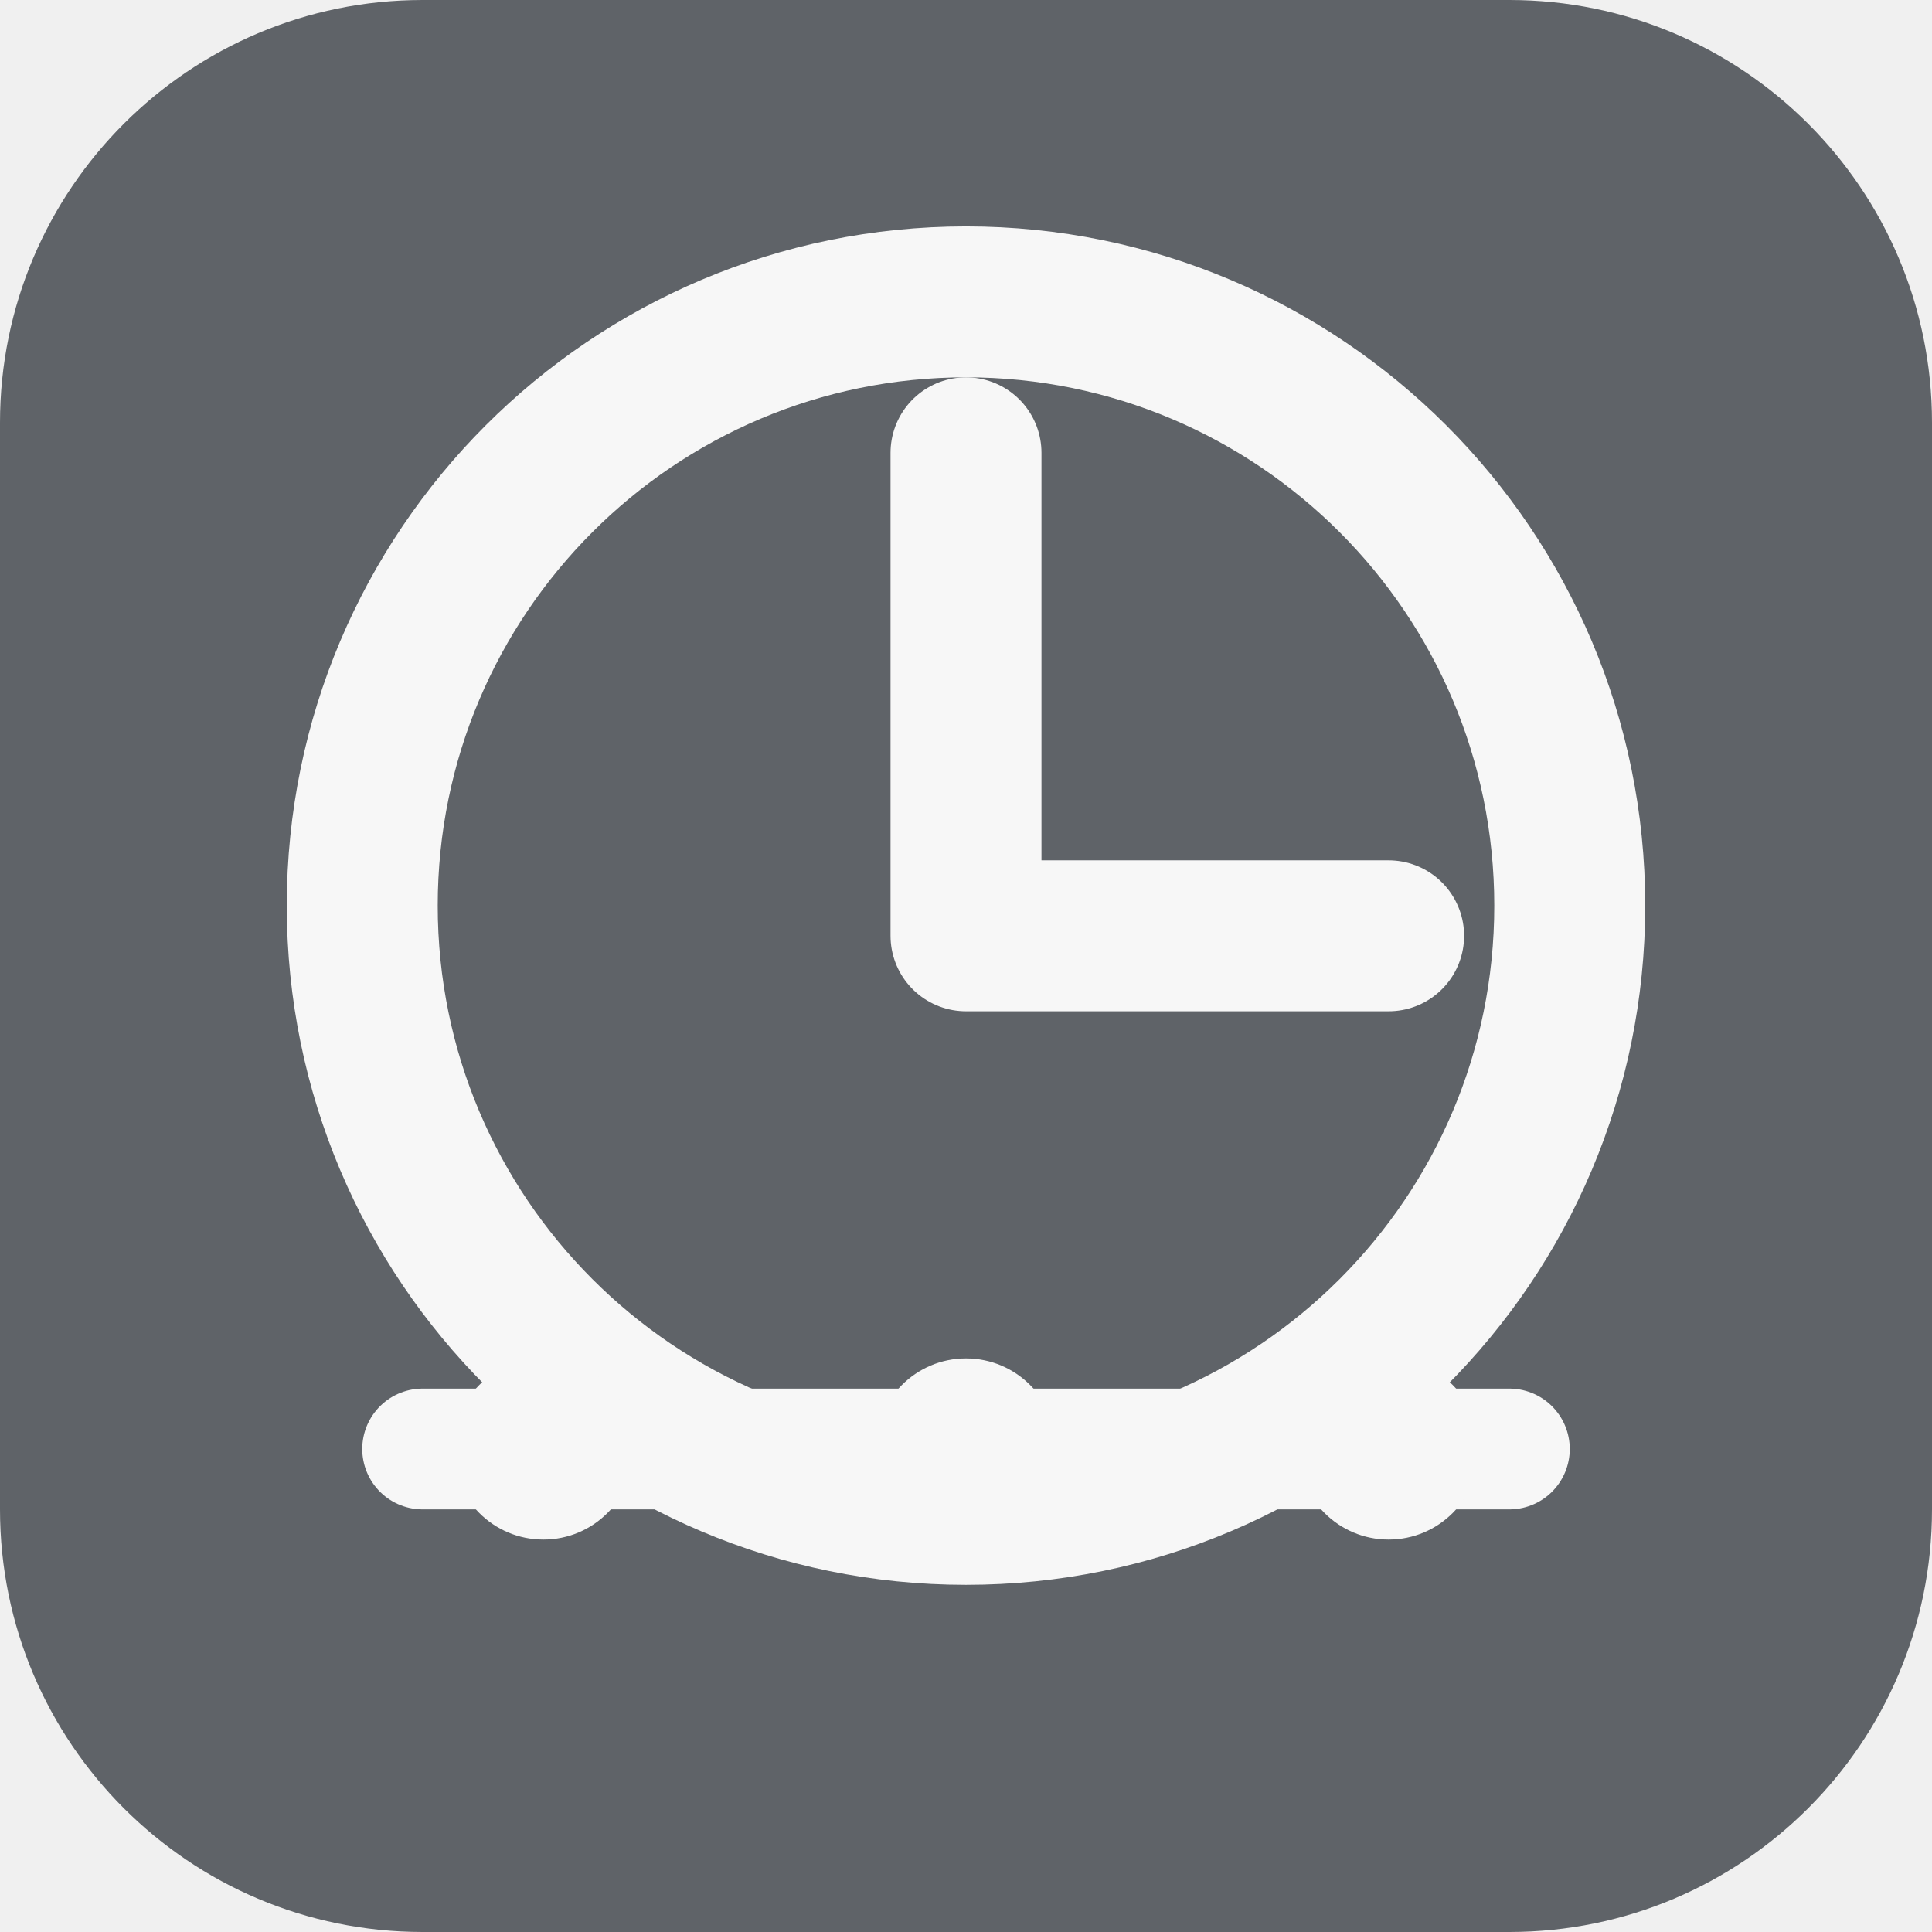
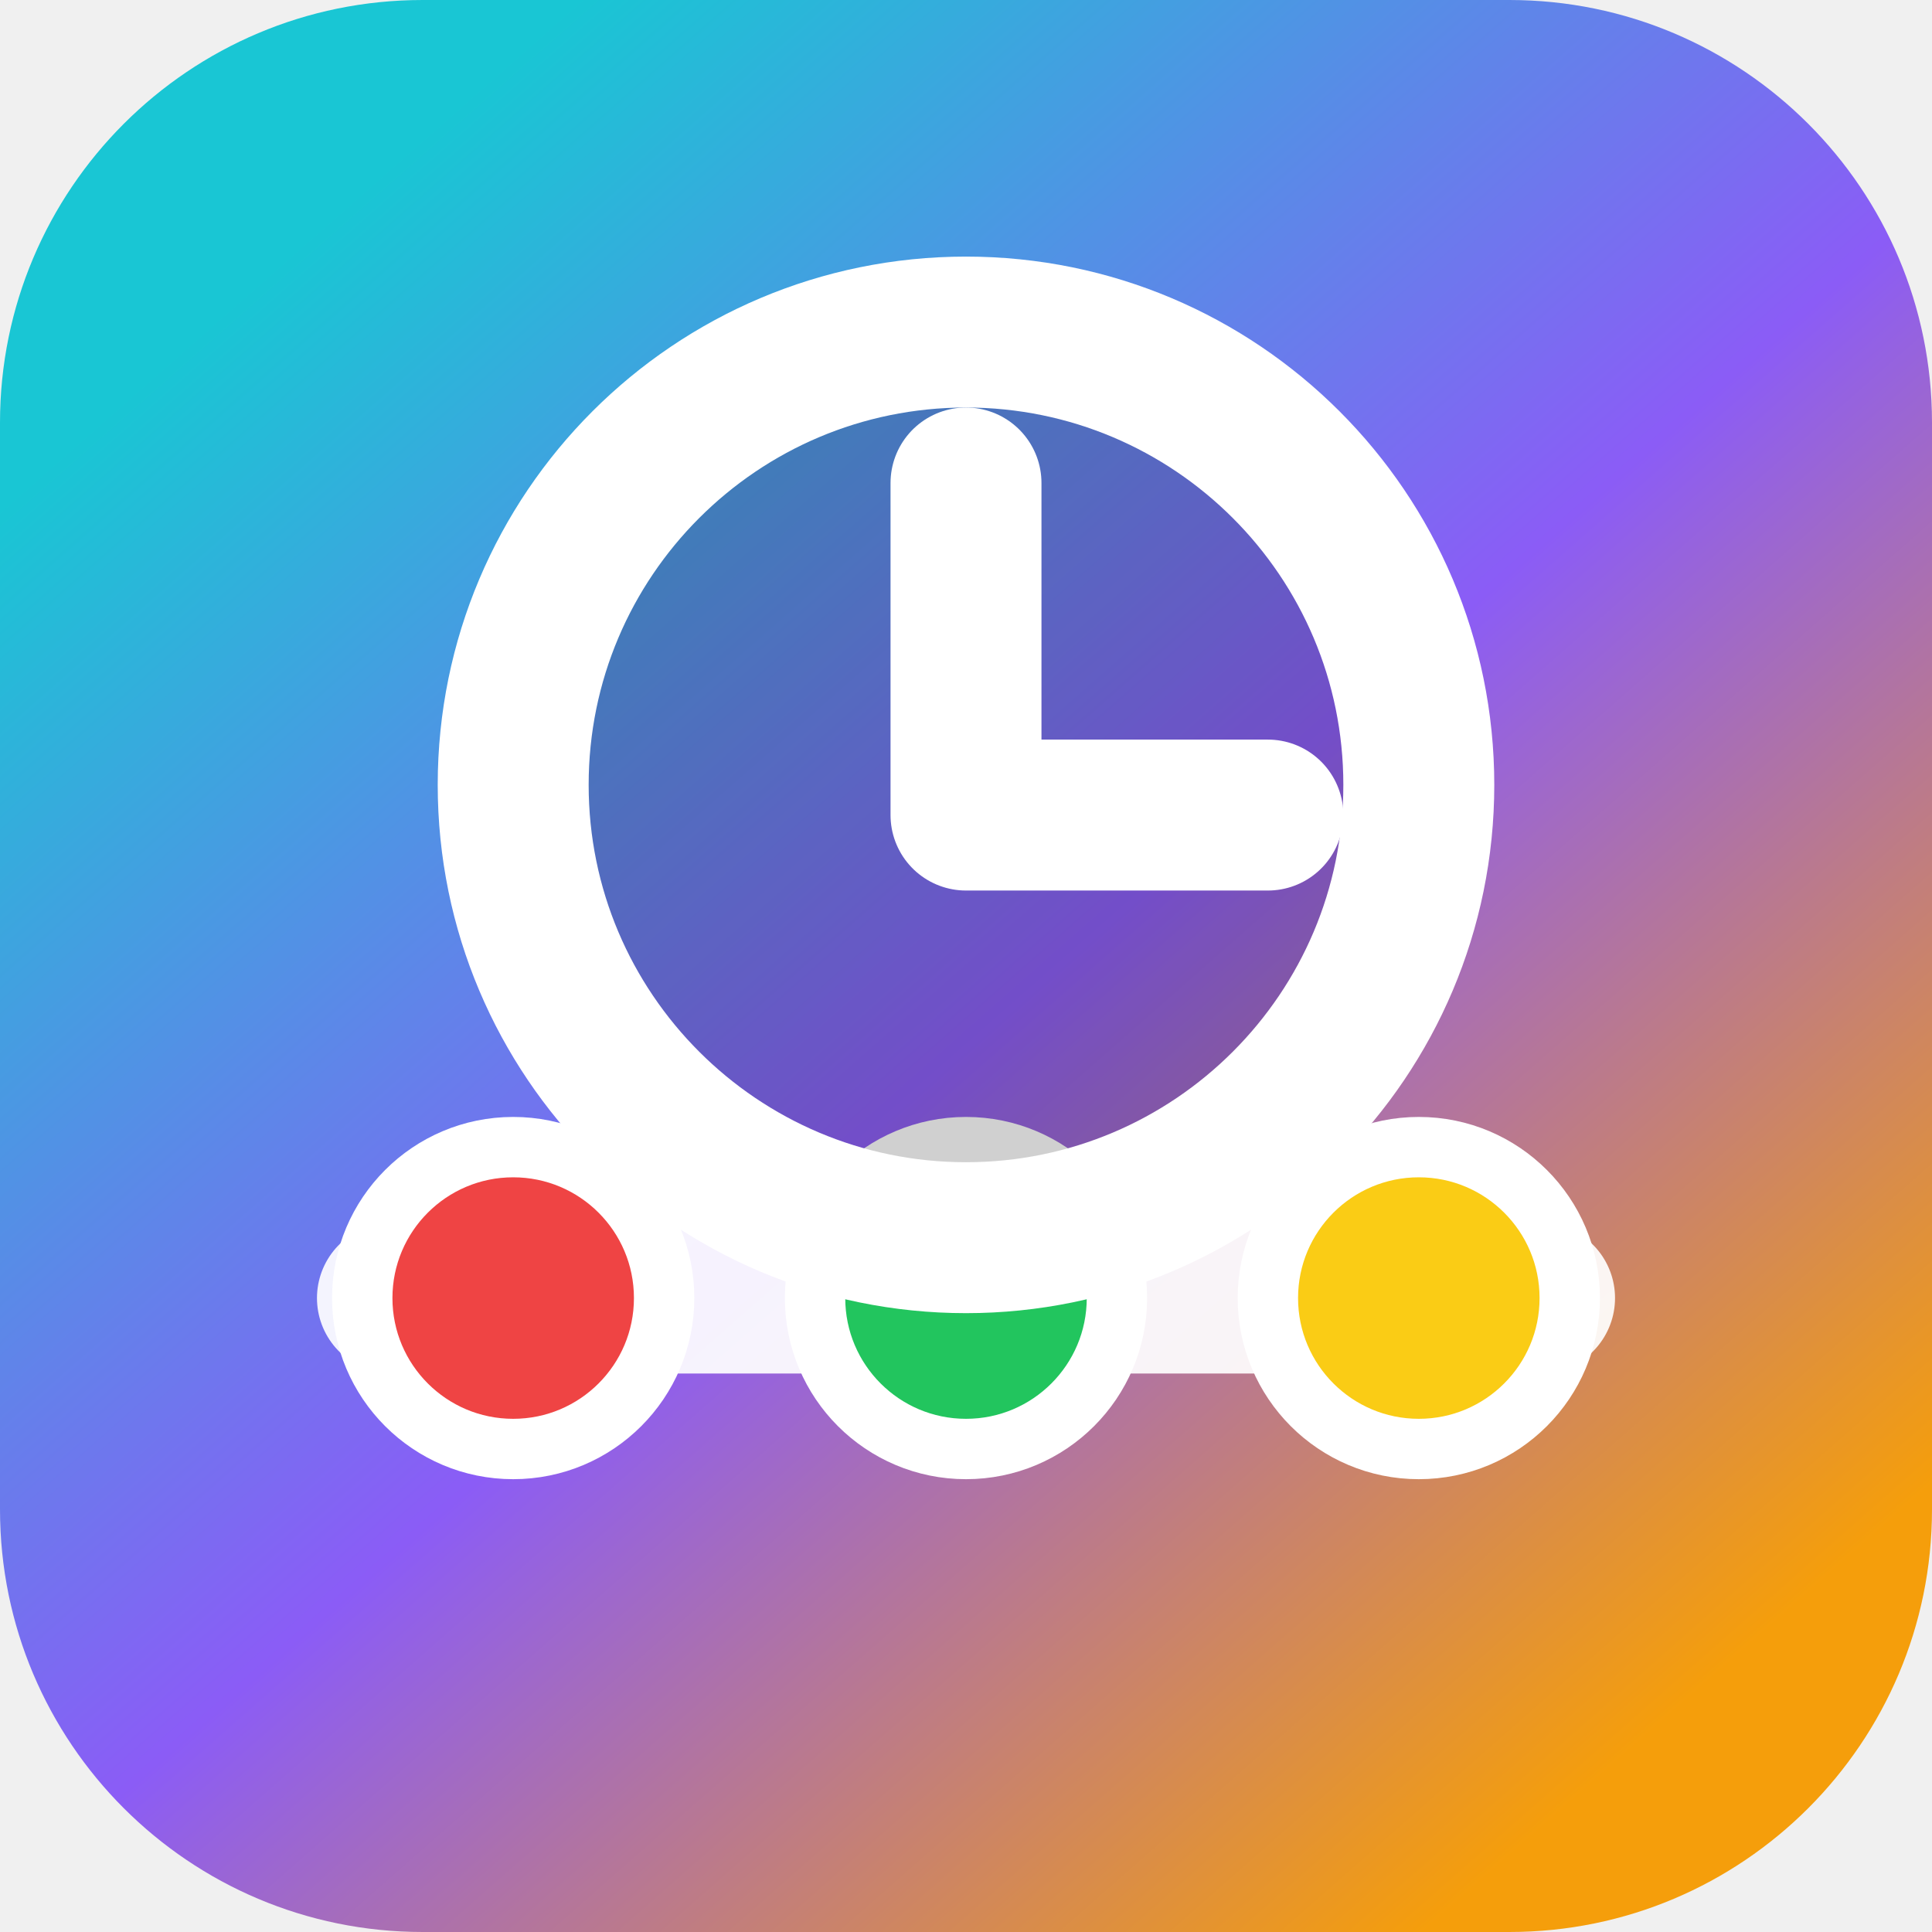
<svg xmlns="http://www.w3.org/2000/svg" viewBox="0 0 64 64">
-   <rect width="64" height="64" rx="14" fill="#5f6368" />
-   <circle cx="32" cy="30" r="20" fill="none" stroke="#f7f7f7" stroke-width="5" />
-   <path d="M32 15v16h14" fill="none" stroke="#f7f7f7" stroke-width="5" stroke-linecap="round" stroke-linejoin="round" />
-   <path d="M14 48h36" fill="none" stroke="#f7f7f7" stroke-width="4" stroke-linecap="round" />
-   <circle cx="18" cy="48" r="3" fill="#f7f7f7" />
-   <circle cx="32" cy="48" r="3" fill="#f7f7f7" />
-   <circle cx="46" cy="48" r="3" fill="#f7f7f7" />
+   <defs>
+     <linearGradient id="bg" x1="10" y1="8" x2="54" y2="58" gradientUnits="userSpaceOnUse">
+       <stop offset="0" stop-color="#19c6d4" />
+       <stop offset="0.52" stop-color="#8b5cf6" />
+       <stop offset="1" stop-color="#f59e0b" />
+     </linearGradient>
+   </defs>
+   <rect width="64" height="64" rx="14" fill="url(#bg)" />
+   <path d="M13 43h38" fill="none" stroke="#ffffff" stroke-width="5" stroke-linecap="round" opacity="0.92" />
+   <circle cx="17" cy="43" r="5" fill="#ef4444" stroke="#ffffff" stroke-width="2" />
+   <circle cx="32" cy="43" r="5" fill="#22c55e" stroke="#ffffff" stroke-width="2" />
+   <circle cx="47" cy="43" r="5" fill="#facc15" stroke="#ffffff" stroke-width="2" />
+   <circle cx="32" cy="26" r="15" fill="rgba(20,20,20,0.2)" stroke="#ffffff" stroke-width="5" />
+   <path d="M32 16v11h10" fill="none" stroke="#ffffff" stroke-width="5" stroke-linecap="round" stroke-linejoin="round" />
</svg>
